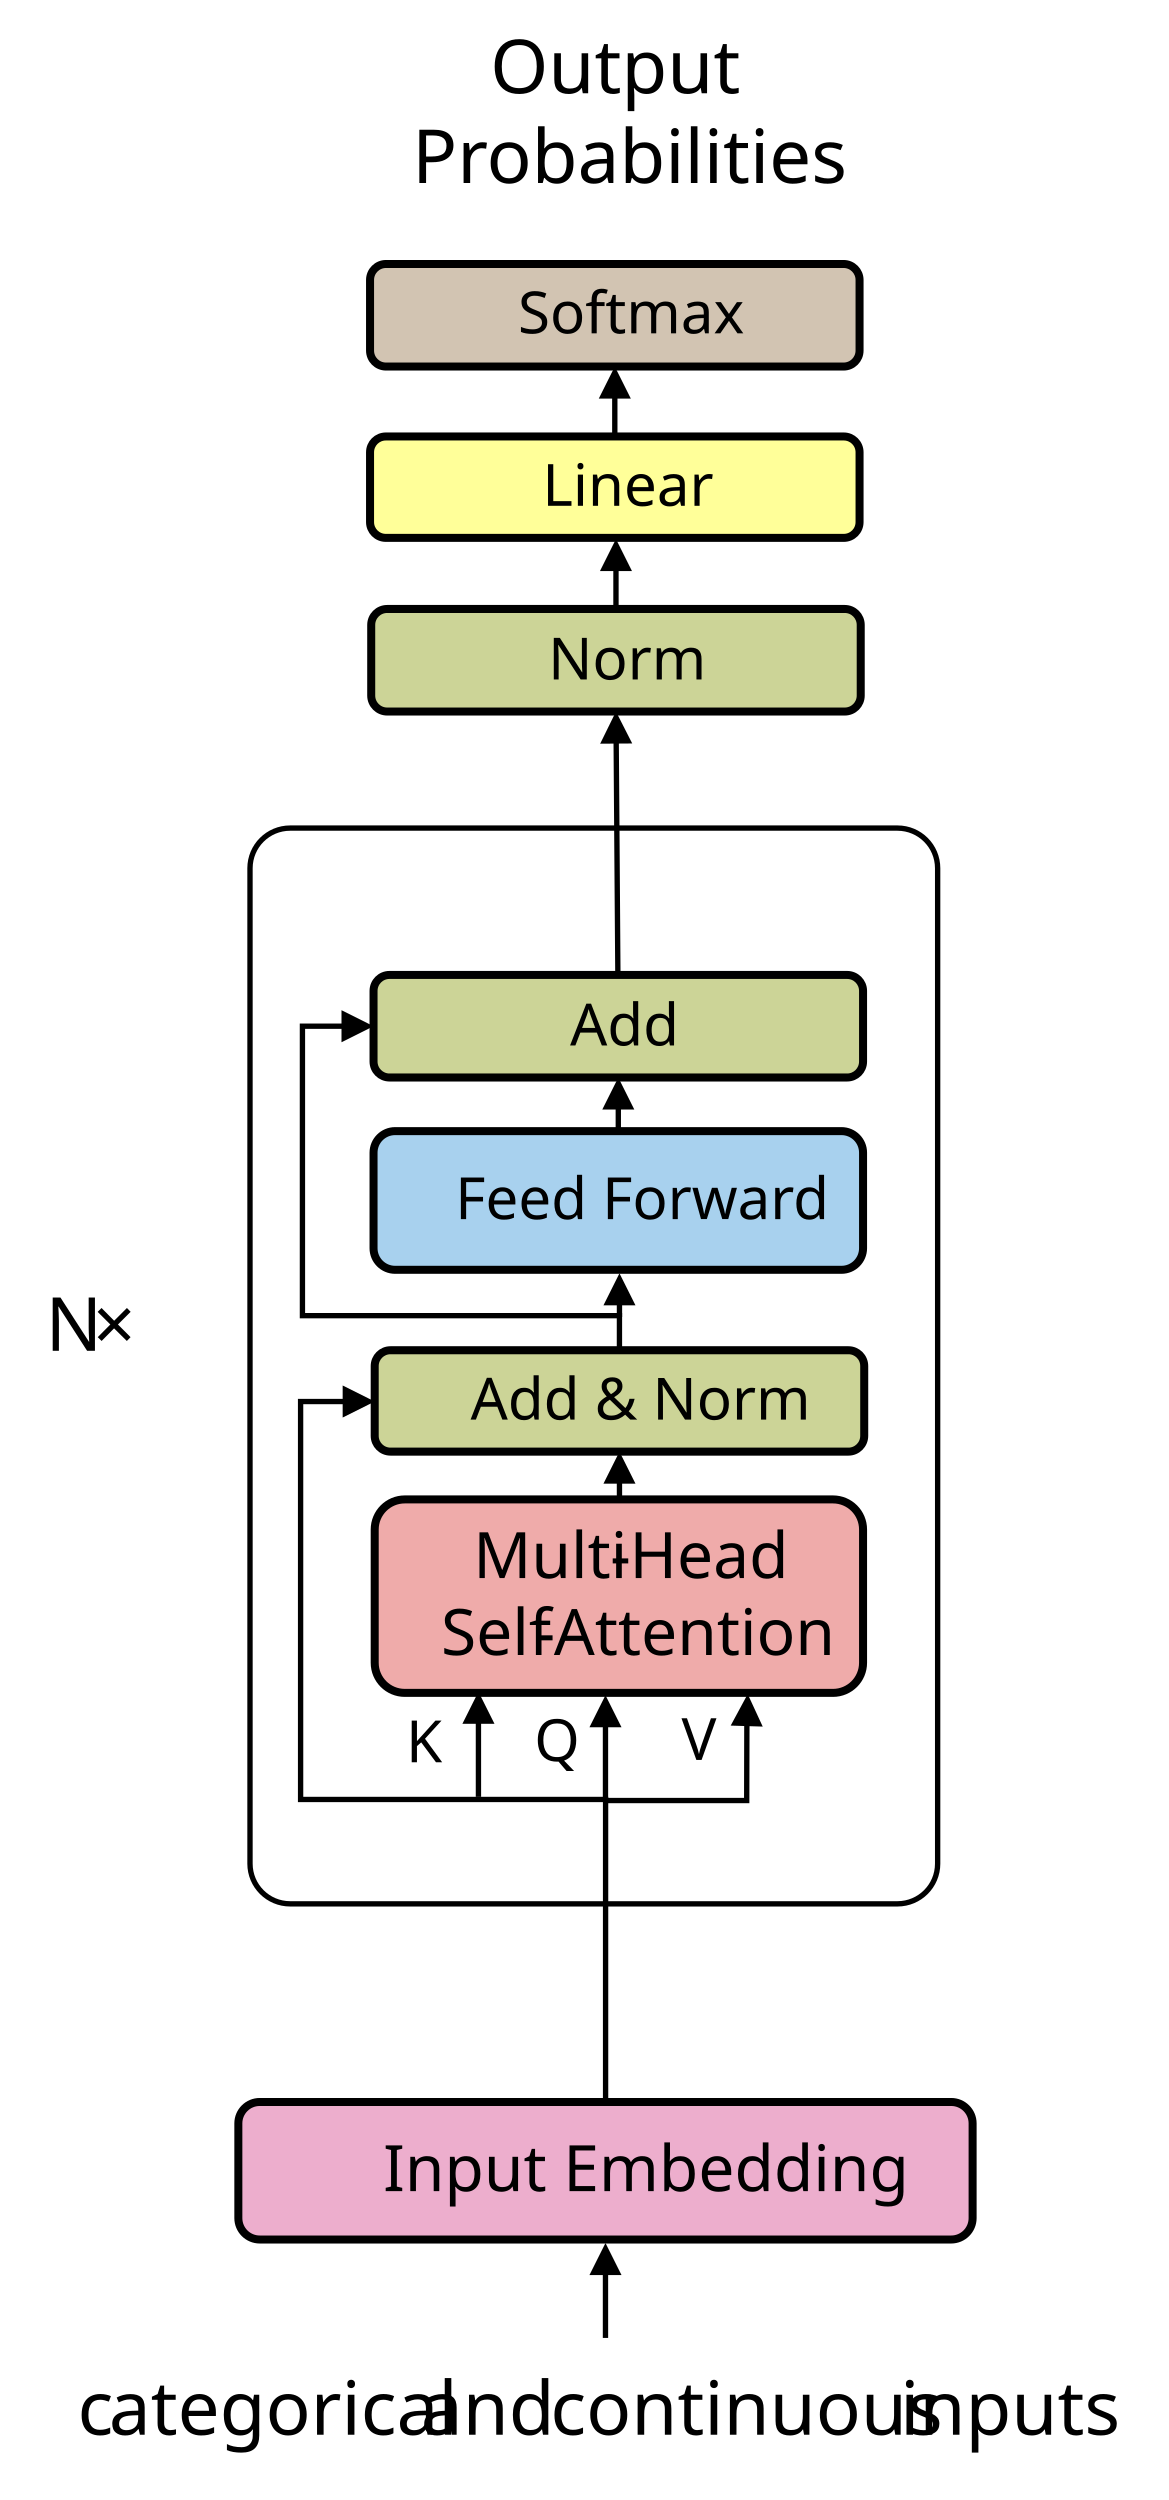
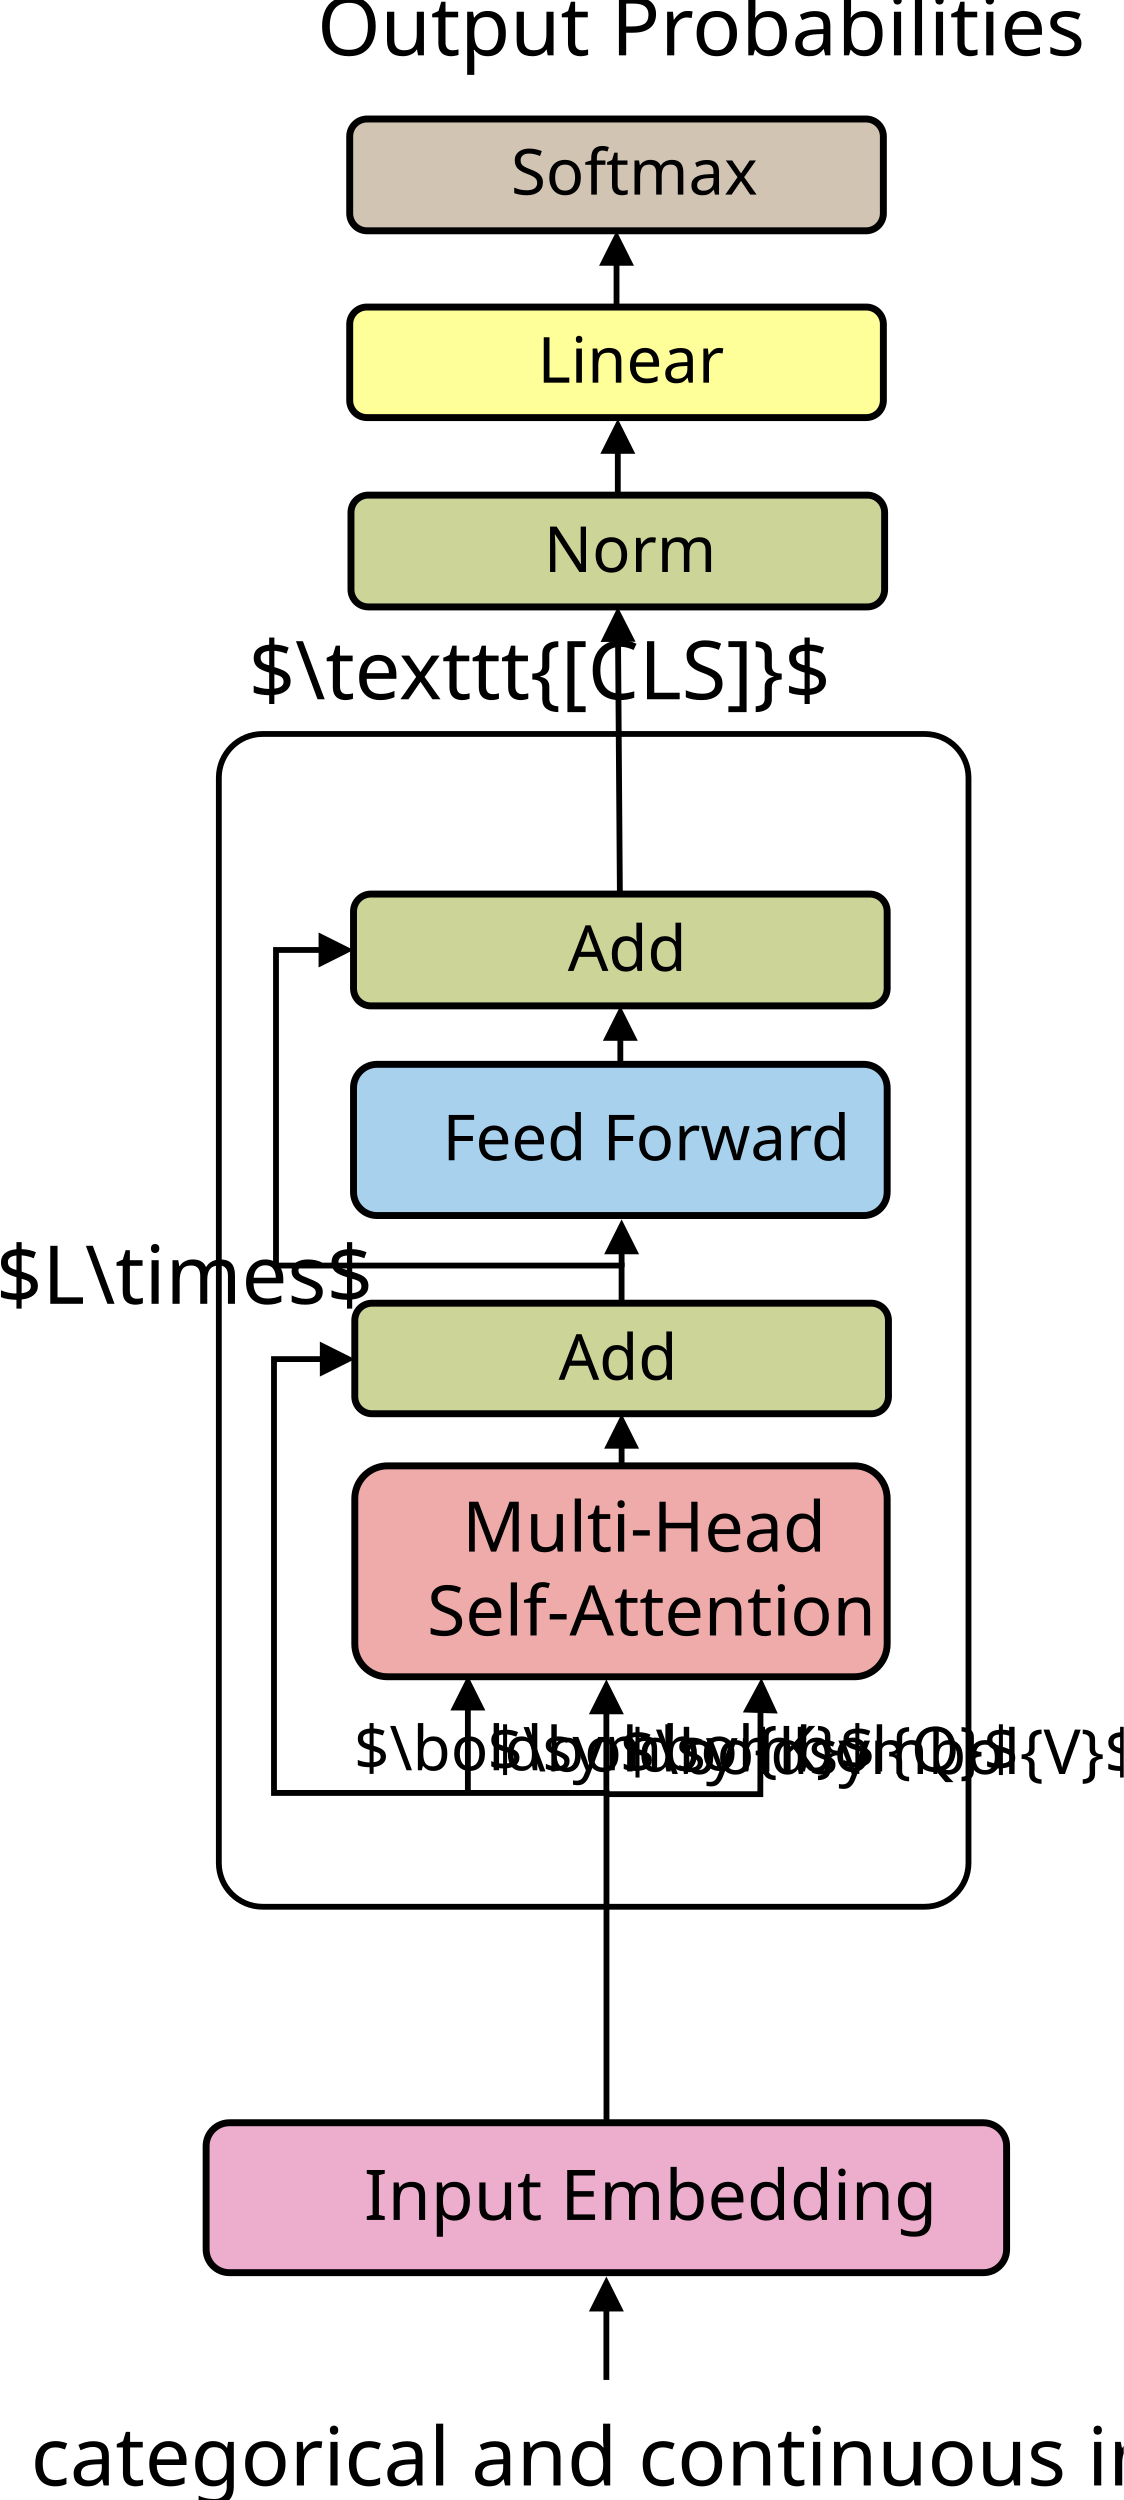
- <svg xmlns="http://www.w3.org/2000/svg" width="1003" height="2145" xml:space="preserve" overflow="hidden">
-   <defs>
+ <svg xmlns="http://www.w3.org/2000/svg" width="169.881" height="377.953" xml:space="preserve" overflow="hidden" version="1.1" id="svg4107">
+   <defs id="defs4011">
    <clipPath id="clip0">
-       <rect x="3023" y="247" width="1003" height="2145" />
+       <rect x="3023" y="247" width="1003" height="2145" id="rect4008" />
    </clipPath>
  </defs>
-   <g clip-path="url(#clip0)" transform="translate(-3023 -247)">
-     <path d="M3227.5 2068.85C3227.5 2058.71 3235.71 2050.5 3245.85 2050.5L3839.15 2050.5C3849.29 2050.5 3857.5 2058.71 3857.5 2068.85L3857.5 2150.15C3857.5 2160.29 3849.29 2168.5 3839.15 2168.5L3245.85 2168.5C3235.71 2168.5 3227.5 2160.29 3227.5 2150.15Z" stroke="#000000" stroke-width="6.875" stroke-miterlimit="8" fill="#EDAECD" fill-rule="evenodd" />
-     <text font-family="Calibri Light,Calibri Light_MSFontService,sans-serif" font-weight="300" font-size="55" transform="matrix(1 0 0 1 3351.72 2127)">Input Embedding</text>
-     <path d="M3344.5 1559.31C3344.5 1545.05 3356.05 1533.5 3370.31 1533.5L3737.69 1533.5C3751.95 1533.5 3763.5 1545.05 3763.5 1559.31L3763.5 1673.69C3763.5 1687.95 3751.95 1699.5 3737.69 1699.5L3370.31 1699.5C3356.05 1699.5 3344.5 1687.95 3344.5 1673.69Z" stroke="#000000" stroke-width="6.875" stroke-miterlimit="8" fill="#EFABAA" fill-rule="evenodd" />
-     <text font-family="Calibri Light,Calibri Light_MSFontService,sans-serif" font-weight="300" font-size="55" transform="matrix(1 0 0 1 3429.06 1601)">Multi</text>
-     <text font-family="Calibri Light,Calibri Light_MSFontService,sans-serif" font-weight="300" font-size="55" transform="matrix(1 0 0 1 3546.51 1601)">-</text>
-     <text font-family="Calibri Light,Calibri Light_MSFontService,sans-serif" font-weight="300" font-size="55" transform="matrix(1 0 0 1 3563.12 1601)">Head</text>
-     <text font-family="Calibri Light,Calibri Light_MSFontService,sans-serif" font-weight="300" font-size="55" transform="matrix(1 0 0 1 3401.38 1667)">Self</text>
-     <text font-family="Calibri Light,Calibri Light_MSFontService,sans-serif" font-weight="300" font-size="55" transform="matrix(1 0 0 1 3481.58 1667)">-</text>
-     <text font-family="Calibri Light,Calibri Light_MSFontService,sans-serif" font-weight="300" font-size="55" transform="matrix(1 0 0 1 3498.2 1667)">Attention</text>
-     <path d="M3344.5 1419.03C3344.5 1411.56 3350.56 1405.5 3358.03 1405.5L3750.97 1405.5C3758.44 1405.5 3764.5 1411.56 3764.5 1419.03L3764.5 1478.97C3764.5 1486.44 3758.44 1492.5 3750.97 1492.5L3358.03 1492.5C3350.56 1492.5 3344.5 1486.44 3344.5 1478.97Z" stroke="#000000" stroke-width="6.875" stroke-miterlimit="8" fill="#CCD497" fill-rule="evenodd" />
-     <text font-family="Calibri Light,Calibri Light_MSFontService,sans-serif" font-weight="300" font-size="50" transform="matrix(1 0 0 1 3426.77 1465)">Add &amp; Norm</text>
-     <path d="M3343.5 1236C3343.5 1225.78 3351.78 1217.5 3362 1217.5L3745 1217.5C3755.22 1217.5 3763.5 1225.78 3763.5 1236L3763.5 1318C3763.5 1328.22 3755.22 1336.5 3745 1336.5L3362 1336.5C3351.78 1336.5 3343.5 1328.22 3343.5 1318Z" stroke="#000000" stroke-width="6.875" stroke-miterlimit="8" fill="#A8D1EE" fill-rule="evenodd" />
-     <text font-family="Calibri Light,Calibri Light_MSFontService,sans-serif" font-weight="300" font-size="50" transform="matrix(1 0 0 1 3413.59 1293)">Feed Forward</text>
-     <path d="M3343.5 1097.18C3343.5 1089.63 3349.63 1083.5 3357.18 1083.5L3749.82 1083.5C3757.37 1083.5 3763.5 1089.63 3763.5 1097.18L3763.5 1157.82C3763.5 1165.37 3757.37 1171.5 3749.82 1171.5L3357.18 1171.5C3349.63 1171.5 3343.5 1165.37 3343.5 1157.82Z" stroke="#000000" stroke-width="6.875" stroke-miterlimit="8" fill="#CCD497" fill-rule="evenodd" />
-     <text font-family="Calibri Light,Calibri Light_MSFontService,sans-serif" font-weight="300" font-size="50" transform="matrix(1 0 0 1 3512.13 1144)">Add</text>
-     <path d="M2.292-1.01571e-05 2.292 58.509-2.291 58.509-2.292 1.01571e-05ZM13.75 53.925 0 81.425-13.75 53.925Z" transform="matrix(1 0 0 -1 3542.5 2252.93)" />
-     <path d="M3237.5 991.944C3237.5 972.921 3252.92 957.5 3271.94 957.5L3793.06 957.5C3812.08 957.5 3827.5 972.921 3827.5 991.944L3827.5 1846.06C3827.5 1865.08 3812.08 1880.5 3793.06 1880.5L3271.94 1880.5C3252.92 1880.5 3237.5 1865.08 3237.5 1846.06Z" stroke="#000000" stroke-width="4.583" stroke-miterlimit="8" fill="none" fill-rule="evenodd" />
-     <text font-family="Calibri Light,Calibri Light_MSFontService,sans-serif" font-weight="300" font-size="64" transform="matrix(1 0 0 1 3089.52 2336)">c</text>
-     <text font-family="Calibri Light,Calibri Light_MSFontService,sans-serif" font-weight="300" font-size="64" transform="matrix(1 0 0 1 3116.4 2336)">ategorical</text>
-     <text font-family="Calibri Light,Calibri Light_MSFontService,sans-serif" font-weight="300" font-size="64" transform="matrix(1 0 0 1 3384.07 2336)">and </text>
-     <text font-family="Calibri Light,Calibri Light_MSFontService,sans-serif" font-weight="300" font-size="64" transform="matrix(1 0 0 1 3495.21 2336)">continuous</text>
-     <text font-family="Calibri Light,Calibri Light_MSFontService,sans-serif" font-weight="300" font-size="64" transform="matrix(1 0 0 1 3795.33 2336)">inputs</text>
-     <path d="M2.292-1.78221e-05 2.292 23.489-2.291 23.489-2.292 1.78221e-05ZM13.75 18.906 0 46.406-13.75 18.906Z" transform="matrix(1 0 0 -1 3553.5 1217.91)" />
-     <path d="M2.292-2.0154e-05 2.292 18.12-2.292 18.12-2.292 2.0154e-05ZM13.75 13.536 0 41.036-13.75 13.537Z" transform="matrix(1 0 0 -1 3554.5 1533.54)" />
-     <path d="M0-2.292 31.51-2.292 31.51 271.993 29.218 269.701 277.578 269.701 275.286 271.993 275.286 233.893 279.87 233.893 279.87 274.285 26.926 274.285 26.926 0 29.218 2.292 0 2.292ZM263.828 238.477 277.578 210.977 291.328 238.477Z" transform="matrix(-1.83697e-16 -1 -1 1.83697e-16 3554.48 1405.08)" />
-     <path d="M0-2.292 262.084-2.292 262.084 261.68 259.793 259.388 601.233 259.388 598.942 261.68 598.942 221.003 603.525 221.003 603.525 263.972 257.501 263.972 257.501 0 259.793 2.292 0 2.292ZM587.483 225.586 601.233 198.086 614.983 225.586Z" transform="matrix(-1.83697e-16 -1 -1 1.83697e-16 3542.59 2050.73)" />
-     <text font-family="Calibri Light,Calibri Light_MSFontService,sans-serif" font-weight="300" font-size="64" transform="matrix(1 0 0 1 3062.02 1406)">N</text>
-     <text font-family="Calibri Light,Calibri Light_MSFontService,sans-serif" font-weight="300" font-size="64" transform="matrix(1 0 0 1 3102.7 1406)">×</text>
-     <path d="M0-2.292 123.457-2.292 123.605 68.469 119.022 68.479 118.879 0.005 121.171 2.292 0 2.292ZM134.914 63.463 122.03 91.379 107.427 64.322Z" transform="matrix(1 0 0 -1 3542.5 1791.88)" />
-     <path d="M2.292-9.29912e-06 2.292 66.021-2.291 66.021-2.292 9.29912e-06ZM13.75 61.438 0 88.938-13.75 61.438Z" transform="matrix(1 0 0 -1 3542.5 1790.44)" />
-     <text font-family="Calibri Light,Calibri Light_MSFontService,sans-serif" font-weight="300" font-size="50" transform="matrix(1 0 0 1 3607.72 1757)">V</text>
-     <text font-family="Calibri Light,Calibri Light_MSFontService,sans-serif" font-weight="300" font-size="50" transform="matrix(1 0 0 1 3371.4 1759)">K</text>
-     <text font-family="Calibri Light,Calibri Light_MSFontService,sans-serif" font-weight="300" font-size="50" transform="matrix(1 0 0 1 3481.39 1758)">Q</text>
-     <path d="M3550.85 1083.93 3549.37 880.433 3553.96 880.4 3555.43 1083.9ZM3537.95 885.099 3551.5 857.5 3565.45 884.9Z" />
-     <text font-family="Calibri Light,Calibri Light_MSFontService,sans-serif" font-weight="300" font-size="64" transform="matrix(1 0 0 1 3443.54 327)">Output</text>
-     <text font-family="Calibri Light,Calibri Light_MSFontService,sans-serif" font-weight="300" font-size="64" transform="matrix(1 0 0 1 3376.6 404)">Probabilities</text>
-     <path d="M3340.5 635.026C3340.5 627.556 3346.56 621.5 3354.03 621.5L3746.97 621.5C3754.44 621.5 3760.5 627.556 3760.5 635.026L3760.5 694.974C3760.5 702.444 3754.44 708.5 3746.97 708.5L3354.03 708.5C3346.56 708.5 3340.5 702.444 3340.5 694.974Z" stroke="#000000" stroke-width="6.875" stroke-miterlimit="8" fill="#FFFF99" fill-rule="evenodd" />
-     <text font-family="Calibri Light,Calibri Light_MSFontService,sans-serif" font-weight="300" font-size="50" transform="matrix(1 0 0 1 3488.36 681)">Linear</text>
-     <path d="M3340.5 487.181C3340.5 479.625 3346.63 473.5 3354.18 473.5L3746.82 473.5C3754.37 473.5 3760.5 479.625 3760.5 487.181L3760.5 547.819C3760.5 555.375 3754.37 561.5 3746.82 561.5L3354.18 561.5C3346.63 561.5 3340.5 555.375 3340.5 547.819Z" stroke="#000000" stroke-width="6.875" stroke-miterlimit="8" fill="#D2C4B2" fill-rule="evenodd" />
-     <text font-family="Calibri Light,Calibri Light_MSFontService,sans-serif" font-weight="300" font-size="50" transform="matrix(1 0 0 1 3467.44 533)">Softmax</text>
-     <path d="M2.292-1.37483e-05 2.292 37.239-2.291 37.239-2.292 1.37483e-05ZM13.75 32.656 0 60.156-13.75 32.656Z" transform="matrix(1 0 0 -1 3550.5 621.656)" />
-     <path d="M2.292-1.43705e-05 2.292 34.635-2.291 34.635-2.292 1.43705e-05ZM13.75 30.051 0 57.551-13.75 30.052Z" transform="matrix(1 0 0 -1 3551.5 767.052)" />
-     <path d="M3341.5 783.181C3341.5 775.625 3347.63 769.5 3355.18 769.5L3747.82 769.5C3755.37 769.5 3761.5 775.625 3761.5 783.181L3761.5 843.819C3761.5 851.375 3755.37 857.5 3747.82 857.5L3355.18 857.5C3347.63 857.5 3341.5 851.375 3341.5 843.819Z" stroke="#000000" stroke-width="6.875" stroke-miterlimit="8" fill="#CCD497" fill-rule="evenodd" />
-     <text font-family="Calibri Light,Calibri Light_MSFontService,sans-serif" font-weight="300" font-size="50" transform="matrix(1 0 0 1 3493.31 830)">Norm</text>
-     <path d="M2.292-2.20601e-05 2.292 14.574-2.292 14.574-2.292 2.20601e-05ZM13.75 9.99 0 37.491-13.75 9.991Z" transform="matrix(1 0 0 -1 3554.5 1376.99)" />
-     <path d="M2.292-9.16549e-06 2.292 67.318-2.291 67.318-2.292 9.16549e-06ZM13.75 62.735 0 90.235-13.75 62.735Z" transform="matrix(1 0 0 -1 3433.5 1788.73)" />
+   <g clip-path="url(#clip0)" transform="translate(-3067.439,-303.2314)" id="g4105">
+     <g id="g12367" transform="matrix(1.047678,0,0,1.047678,-146.2503,-14.45755)">
+       <path d="m 3097.184,612.911 c 0,-1.859 1.505,-3.364 3.364,-3.364 H 3209.33 c 1.859,0 3.365,1.505 3.365,3.364 v 14.906 c 0,1.859 -1.505,3.364 -3.365,3.364 h -108.781 c -1.859,0 -3.364,-1.505 -3.364,-3.364 z" stroke="#000000" stroke-width="6.875" stroke-miterlimit="8" fill="#edaecd" fill-rule="evenodd" id="path4013" style="stroke-width:1;stroke-dasharray:none" />
+       <path d="m 3118.636,519.487 c 0,-2.615 2.118,-4.732 4.732,-4.732 h 67.359 c 2.615,0 4.732,2.118 4.732,4.732 v 20.972 c 0,2.615 -2.118,4.732 -4.732,4.732 h -67.359 c -2.615,0 -4.732,-2.118 -4.732,-4.732 z" stroke="#000000" stroke-width="6.875" stroke-miterlimit="8" fill="#efabaa" fill-rule="evenodd" id="path4017" style="stroke-width:1;stroke-dasharray:none" />
+       <path d="m 3118.636,493.766 c 0,-1.37 1.111,-2.481 2.481,-2.481 h 72.046 c 1.37,0 2.481,1.111 2.481,2.481 v 10.99 c 0,1.37 -1.111,2.481 -2.481,2.481 h -72.046 c -1.37,0 -2.481,-1.111 -2.481,-2.481 z" stroke="#000000" stroke-width="6.875" stroke-miterlimit="8" fill="#ccd497" fill-rule="evenodd" id="path4031" style="stroke-width:1;stroke-dasharray:none" />
+       <path d="m 3118.453,460.208 c 0,-1.874 1.518,-3.392 3.392,-3.392 h 70.223 c 1.874,0 3.392,1.518 3.392,3.392 v 15.035 c 0,1.874 -1.518,3.392 -3.392,3.392 h -70.223 c -1.874,0 -3.392,-1.518 -3.392,-3.392 z" stroke="#000000" stroke-width="6.875" stroke-miterlimit="8" fill="#a8d1ee" fill-rule="evenodd" id="path4035" style="stroke-width:1;stroke-dasharray:none" />
+       <path d="m 3118.453,434.755 c 0,-1.384 1.124,-2.508 2.508,-2.508 h 71.99 c 1.384,0 2.508,1.124 2.508,2.508 v 11.118 c 0,1.384 -1.124,2.508 -2.508,2.508 h -71.99 c -1.384,0 -2.508,-1.124 -2.508,-2.508 z" stroke="#000000" stroke-width="6.875" stroke-miterlimit="8" fill="#ccd497" fill-rule="evenodd" id="path4039" style="stroke-width:1;stroke-dasharray:none" />
+       <path d="m 3155.359,646.662 1e-4,-10.728 h -0.84 v 10.728 z m 2.101,-9.887 -2.521,-5.042 -2.521,5.042 z" id="path4043" style="stroke-width:0.183" />
+       <path d="m 3099.018,415.46 c 0,-3.488 2.827,-6.315 6.314,-6.315 h 95.547 c 3.487,0 6.315,2.827 6.315,6.315 v 156.602 c 0,3.487 -2.827,6.315 -6.315,6.315 h -95.547 c -3.487,0 -6.314,-2.827 -6.314,-6.315 z" stroke="#000000" stroke-width="0.84" stroke-miterlimit="8" fill="none" fill-rule="evenodd" id="path4045" />
+       <path d="m 3157.376,456.891 v -4.307 l -0.84,-2e-5 -1e-4,4.307 z m 2.101,-3.466 -2.521,-5.042 -2.521,5.042 z" id="path4057" style="stroke-width:0.183" />
+       <path d="m 3157.56,514.762 10e-5,-3.322 h -0.84 v 3.322 z m 2.101,-2.482 -2.521,-5.042 -2.521,5.042 z" id="path4059" style="stroke-width:0.183" />
+       <path d="m 3157.556,491.209 v -5.777 h -50.29 l 0.42,0.42 v -45.537 l -0.42,0.42 h 6.986 v -0.84 h -7.406 v 46.377 h 50.29 l -0.42,-0.42 v 5.357 z m -44.145,-48.373 5.042,-2.521 -5.042,-2.521 z" id="path4061" style="stroke-width:0.183" />
+       <path d="m 3155.376,609.588 v -48.053 h -48.399 l 0.42,0.42 V 499.353 l -0.42,0.42 h 7.458 v -0.84 h -7.878 v 63.443 h 48.399 l -0.42,-0.42 v 47.633 z m -41.781,-107.715 5.042,-2.521 -5.042,-2.521 z" id="path4063" style="stroke-width:0.183" />
+       <path d="m 3154.939,562.549 h 22.636 l 0.027,-12.974 -0.84,-0.002 -0.026,12.555 0.42,-0.419 h -22.217 z m 24.736,-12.056 -2.362,-5.118 -2.677,4.961 z" id="path4069" style="stroke-width:0.183" />
+       <path d="m 3155.359,561.864 1e-4,-12.105 h -0.84 v 12.105 z m 2.101,-11.265 -2.521,-5.042 -2.521,5.042 z" id="path4071" style="stroke-width:0.183" />
+       <path d="m 3156.47,432.326 -0.271,-37.311 0.842,-0.006 0.27,37.312 z m -2.365,-36.456 2.484,-5.06 2.558,5.024 z" id="path4079" style="stroke-width:0.183" />
+       <path d="m 3117.903,350.019 c 0,-1.37 1.111,-2.48 2.481,-2.48 h 72.046 c 1.37,0 2.481,1.11 2.481,2.48 v 10.991 c 0,1.37 -1.111,2.48 -2.481,2.48 h -72.046 c -1.37,0 -2.481,-1.11 -2.481,-2.48 z" stroke="#000000" stroke-width="6.875" stroke-miterlimit="8" fill="#ffff99" fill-rule="evenodd" id="path4085" style="stroke-width:1;stroke-dasharray:none" />
+       <path d="m 3117.903,322.912 c 0,-1.385 1.124,-2.508 2.508,-2.508 h 71.99 c 1.384,0 2.508,1.123 2.508,2.508 v 11.118 c 0,1.385 -1.124,2.508 -2.508,2.508 h -71.99 c -1.384,0 -2.508,-1.123 -2.508,-2.508 z" stroke="#000000" stroke-width="6.875" stroke-miterlimit="8" fill="#d2c4b2" fill-rule="evenodd" id="path4089" style="stroke-width:1;stroke-dasharray:none" />
+       <path d="m 3156.826,347.568 1e-4,-6.828 h -0.84 v 6.828 z m 2.101,-5.987 -2.521,-5.042 -2.521,5.042 z" id="path4093" style="stroke-width:0.183" />
+       <path d="m 3157.01,374.226 v -6.35 l -0.84,-2e-5 -1e-4,6.35 z m 2.101,-5.51 -2.521,-5.042 -2.521,5.042 z" id="path4095" style="stroke-width:0.183" />
+       <path d="m 3118.086,377.184 c 0,-1.385 1.124,-2.508 2.508,-2.508 h 71.99 c 1.384,0 2.508,1.123 2.508,2.508 v 11.118 c 0,1.385 -1.124,2.508 -2.508,2.508 h -71.99 c -1.384,0 -2.508,-1.123 -2.508,-2.508 z" stroke="#000000" stroke-width="6.875" stroke-miterlimit="8" fill="#ccd497" fill-rule="evenodd" id="path4097" style="stroke-width:1;stroke-dasharray:none" />
+       <path d="m 3157.56,486.058 10e-5,-2.672 h -0.84 v 2.672 z m 2.101,-1.832 -2.521,-5.042 -2.521,5.042 z" id="path4101" style="stroke-width:0.183" />
+       <path d="m 3135.374,561.551 1e-4,-12.343 h -0.84 v 12.343 z m 2.101,-11.502 -2.521,-5.042 -2.521,5.042 z" id="path4103" style="stroke-width:0.183" />
+       <text font-family="'Calibri Light', 'Calibri Light_MSFontService', sans-serif" font-weight="300" font-size="10.084px" id="text4015" x="3119.96" y="623.573" style="stroke-width:0.183">Input Embedding</text>
+       <text font-family="'Calibri Light', 'Calibri Light_MSFontService', sans-serif" font-weight="300" font-size="10.084px" id="text4019" x="3134.14" y="527.131" style="font-style:normal;font-variant:normal;font-weight:normal;font-stretch:normal;font-size:10.084px;font-family:'Calibri Light', 'Calibri Light_MSFontService', sans-serif;-inkscape-font-specification:'Calibri Light, Calibri Light_MSFontService, sans-serif, Normal';font-variant-ligatures:normal;font-variant-caps:normal;font-variant-numeric:normal;font-variant-east-asian:normal;stroke-width:0.183">
+         <tspan id="tspan11783" x="3134.14" y="527.131">Multi-Head</tspan>
+       </text>
+       <text font-family="'Calibri Light', 'Calibri Light_MSFontService', sans-serif" font-weight="300" font-size="10.084px" id="text4025" x="3129.065" y="539.232" style="font-style:normal;font-variant:normal;font-weight:normal;font-stretch:normal;font-size:10.084px;font-family:'Calibri Light', 'Calibri Light_MSFontService', sans-serif;-inkscape-font-specification:'Calibri Light, Calibri Light_MSFontService, sans-serif, Normal';font-variant-ligatures:normal;font-variant-caps:normal;font-variant-numeric:normal;font-variant-east-asian:normal;stroke-width:0.183">
+         <tspan id="tspan11785" x="3129.065" y="539.232">Self-Attention</tspan>
+       </text>
+       <text font-family="'Calibri Light', 'Calibri Light_MSFontService', sans-serif" font-weight="300" font-size="9.167px" id="text4037" x="3131.304" y="470.659" style="stroke-width:0.183">Feed Forward</text>
+       <text font-family="'Calibri Light', 'Calibri Light_MSFontService', sans-serif" font-weight="300" font-size="9.167px" id="text4041" x="3149.371" y="443.34" style="stroke-width:0.183">Add</text>
+       <text font-family="'Calibri Light', 'Calibri Light_MSFontService', sans-serif" font-weight="300" font-size="9.167px" id="text4041-9" x="3148.052" y="502.335" style="stroke-width:0.183">Add</text>
+       <text font-family="'Calibri Light', 'Calibri Light_MSFontService', sans-serif" font-weight="300" font-size="11.734px" id="text4047" x="3071.885" y="661.893" style="stroke-width:0.183">categorical and continuous inputs</text>
+       <text font-family="'Calibri Light', 'Calibri Light_MSFontService', sans-serif" font-weight="300" font-size="11.734px" id="text4083" x="3113.201" y="311.219" style="stroke-width:0.183">Output Probabilities</text>
+       <text font-family="'Calibri Light', 'Calibri Light_MSFontService', sans-serif" font-weight="300" font-size="9.167px" id="text4087" x="3145.013" y="358.449" style="stroke-width:0.183">Linear</text>
+       <text font-family="'Calibri Light', 'Calibri Light_MSFontService', sans-serif" font-weight="300" font-size="9.167px" id="text4091" x="3141.177" y="331.313" style="stroke-width:0.183">Softmax</text>
+       <text font-family="'Calibri Light', 'Calibri Light_MSFontService', sans-serif" font-weight="300" font-size="9.167px" id="text4099" x="3145.92" y="385.768" style="stroke-width:0.183">Norm</text>
+       <text font-family="'Calibri Light', 'Calibri Light_MSFontService', sans-serif" font-weight="300" font-size="11.734px" id="text4065" x="3066.843" y="491.377" style="font-style:normal;font-variant:normal;font-weight:normal;font-stretch:normal;font-size:11.734px;font-family:'Calibri Light', 'Calibri Light_MSFontService', sans-serif;-inkscape-font-specification:'Calibri Light, Calibri Light_MSFontService, sans-serif, Normal';font-variant-ligatures:normal;font-variant-caps:normal;font-variant-numeric:normal;font-variant-east-asian:normal;stroke-width:0.183">
+         <tspan id="tspan11781" x="3066.843" y="491.377">$L\times$</tspan>
+       </text>
+       <text font-family="'Calibri Light', 'Calibri Light_MSFontService', sans-serif" font-weight="300" font-size="11.734px" id="text4065-1" x="3103.311" y="404.133" style="font-style:normal;font-variant:normal;font-weight:normal;font-stretch:normal;font-size:11.734px;font-family:'Calibri Light', 'Calibri Light_MSFontService', sans-serif;-inkscape-font-specification:'Calibri Light, Calibri Light_MSFontService, sans-serif, Normal';font-variant-ligatures:normal;font-variant-caps:normal;font-variant-numeric:normal;font-variant-east-asian:normal;stroke-width:0.183">
+         <tspan id="tspan11781-7" x="3103.311" y="404.133">$\texttt{[CLS]}$</tspan>
+       </text>
+       <text font-family="'Calibri Light', 'Calibri Light_MSFontService', sans-serif" font-weight="300" font-size="8.966px" id="text737" x="3156.878" y="559.222" style="stroke-width:0.179">$\boldsymbol{V}$</text>
+       <text font-family="'Calibri Light', 'Calibri Light_MSFontService', sans-serif" font-weight="300" font-size="8.966px" id="text739" x="3118.506" y="558.684" style="display:inline;stroke-width:0.179">$\boldsymbol{K}$</text>
+       <text font-family="'Calibri Light', 'Calibri Light_MSFontService', sans-serif" font-weight="300" font-size="8.966px" id="text741" x="3137.769" y="558.863" style="display:inline;stroke-width:0.179">$\boldsymbol{Q}$</text>
+     </g>
  </g>
</svg>
